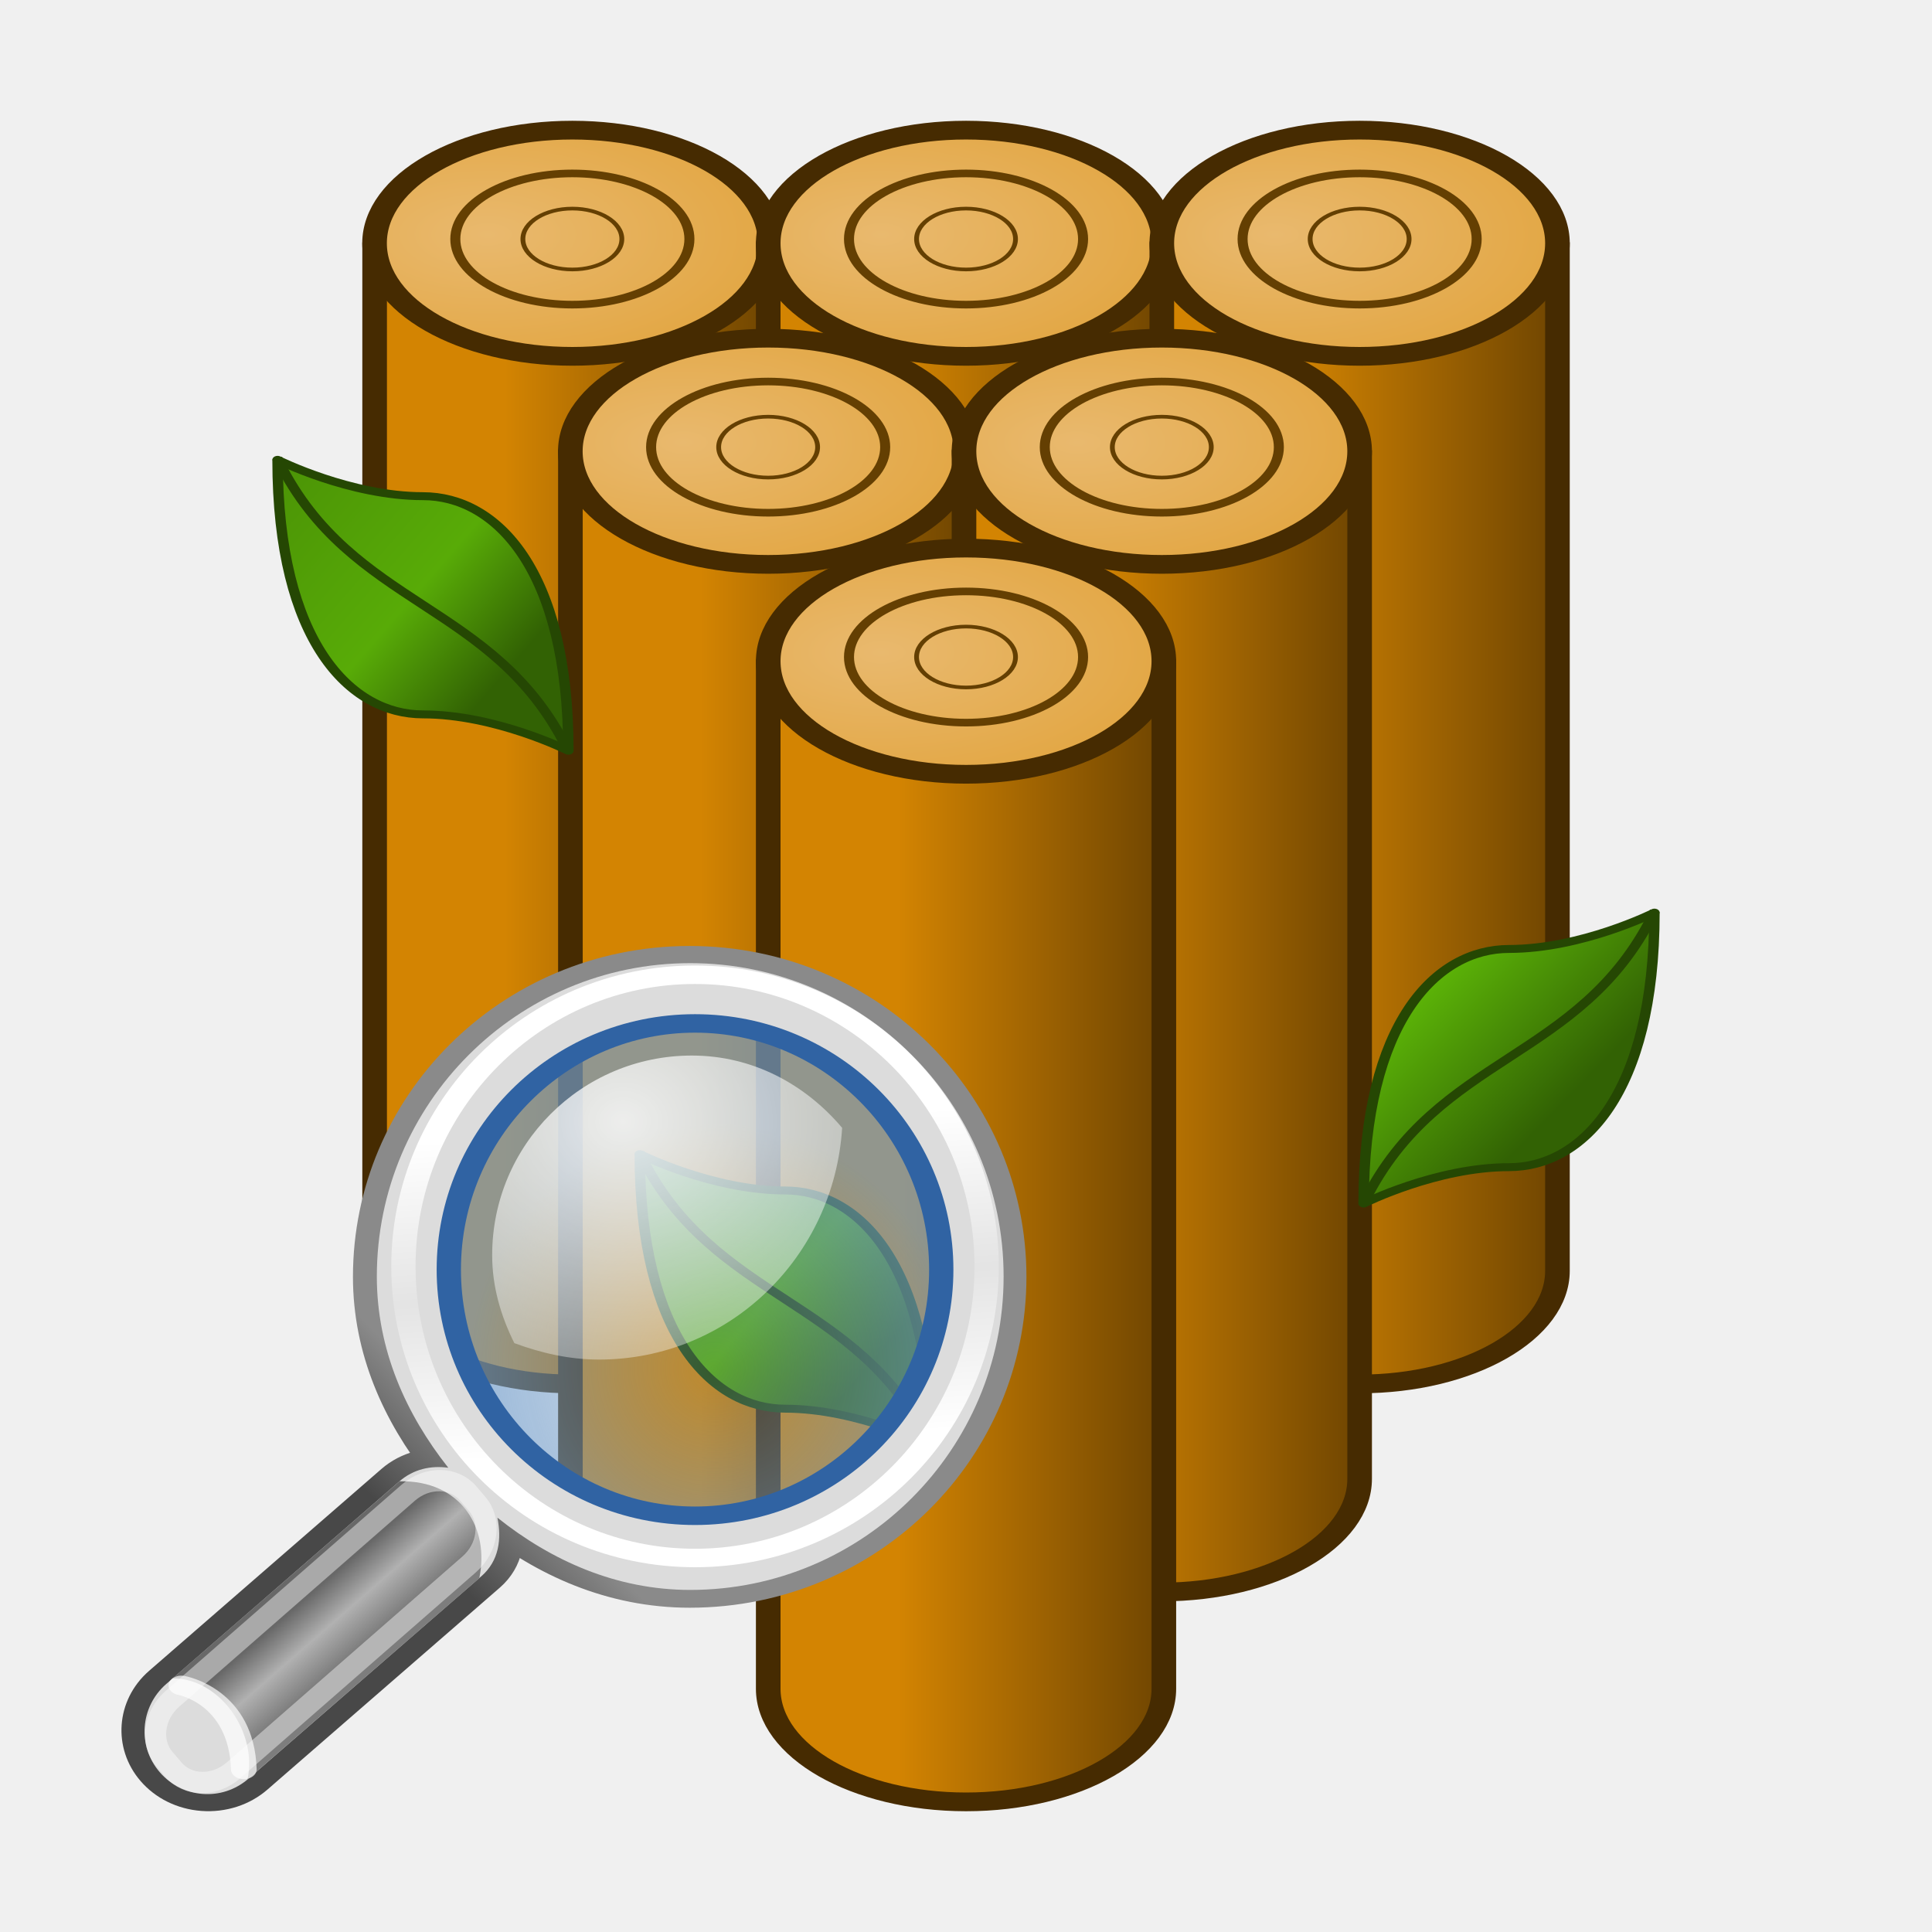
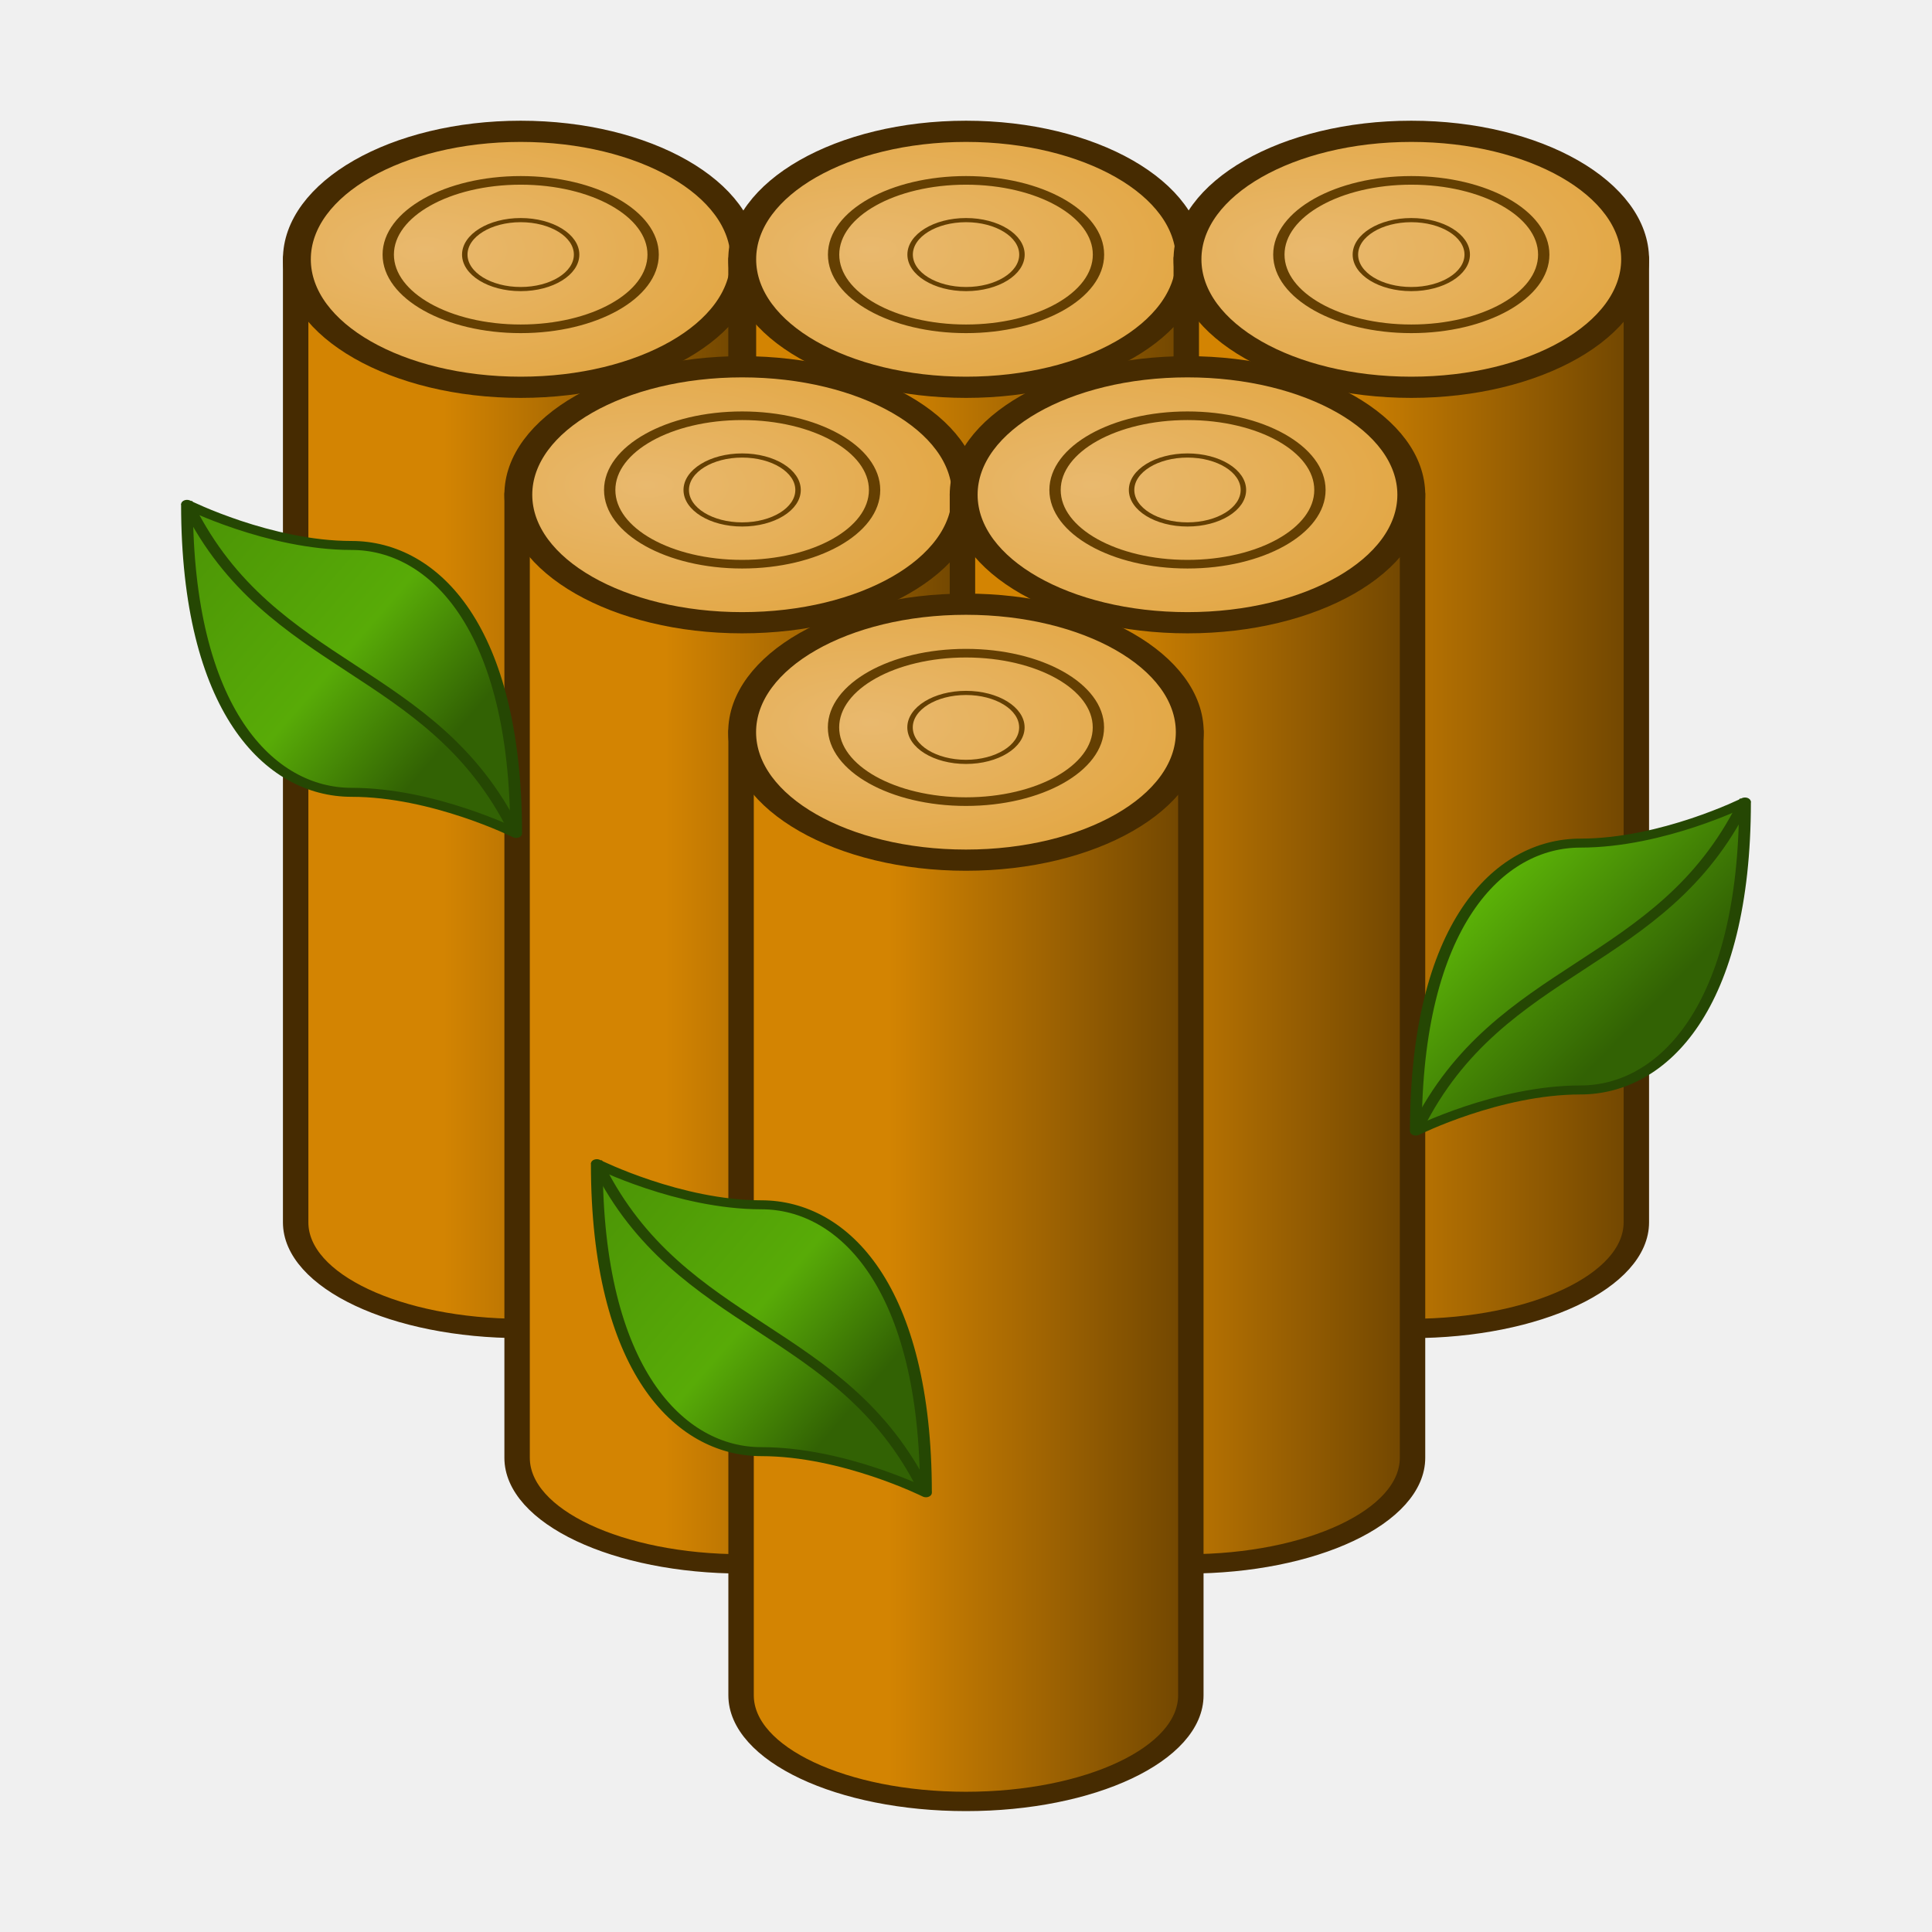
<svg xmlns="http://www.w3.org/2000/svg" xmlns:xlink="http://www.w3.org/1999/xlink" width="128" height="128" viewBox="0 0 33.867 33.867" version="1.1" id="svg1">
  <defs id="defs1">
    <linearGradient id="linearGradient12">
      <stop style="stop-color:#326204;stop-opacity:1;" offset="0" id="stop11" />
      <stop style="stop-color:#58ab07;stop-opacity:1;" offset="0.384" id="stop13" />
      <stop style="stop-color:#4b9306;stop-opacity:1;" offset="1" id="stop12" />
    </linearGradient>
    <linearGradient id="linearGradient3">
      <stop style="stop-color:#e9b96e;stop-opacity:1;" offset="0" id="stop3" />
      <stop style="stop-color:#e2a540;stop-opacity:1;" offset="1" id="stop4" />
    </linearGradient>
    <linearGradient id="linearGradient1">
      <stop style="stop-color:#472c01;stop-opacity:1;" offset="0" id="stop1" />
      <stop style="stop-color:#d38402;stop-opacity:1;" offset="1" id="stop2" />
    </linearGradient>
    <linearGradient xlink:href="#linearGradient1" id="linearGradient2" x1="157.954" y1="421.204" x2="157.954" y2="429.352" gradientUnits="userSpaceOnUse" gradientTransform="matrix(0,-0.7674062,1.323488,0,-407.4913,554.4363)" />
    <radialGradient xlink:href="#linearGradient3" id="radialGradient4" cx="146.799" cy="433.599" fx="146.799" fy="433.599" r="2.378" gradientTransform="matrix(0.8641429,2.6439156e-7,-8.484186e-7,3.916812,-568.1851,-1537.086)" gradientUnits="userSpaceOnUse" />
-     <radialGradient xlink:href="#linearGradient3" id="radialGradient4-6" cx="146.799" cy="433.599" fx="146.799" fy="433.599" r="2.378" gradientTransform="matrix(1.014115,1.1211504e-7,-9.9566211e-7,1.660921,-4.658883,-281.6965)" gradientUnits="userSpaceOnUse" />
-     <linearGradient xlink:href="#linearGradient1" id="linearGradient5" gradientUnits="userSpaceOnUse" gradientTransform="matrix(0.9005899,0,0,0.5612239,11.47591,197.3074)" x1="157.954" y1="421.204" x2="157.954" y2="429.352" />
-     <radialGradient xlink:href="#linearGradient4467" id="radialGradient4473" cx="15.414" cy="13.078" fx="15.414" fy="13.078" r="6.656" gradientTransform="matrix(0,-0.6739996,0.7694916,0,148.4518,447.2069)" gradientUnits="userSpaceOnUse" />
+     <radialGradient xlink:href="#linearGradient3" id="radialGradient4-6" cx="146.799" cy="433.599" fx="146.799" fy="433.599" r="2.378" gradientTransform="matrix(1.147316,1.2684095e-7,-1.1264387e-6,1.879077,-23.97132,-375.5179)" gradientUnits="userSpaceOnUse" />
+     <linearGradient xlink:href="#linearGradient1" id="linearGradient5" gradientUnits="userSpaceOnUse" gradientTransform="matrix(0.8448267,0,0,0.6383719,19.94791,164.9324)" x1="157.954" y1="421.204" x2="157.954" y2="429.352" />
    <linearGradient id="linearGradient4467">
      <stop style="stop-color:#ffffff;stop-opacity:1;" offset="0" id="stop4469" />
      <stop style="stop-color:#ffffff;stop-opacity:0.248;" offset="1" id="stop4471" />
    </linearGradient>
-     <radialGradient xlink:href="#linearGradient4454" id="radialGradient4460" cx="18.241" cy="21.818" fx="18.241" fy="21.818" r="8.309" gradientUnits="userSpaceOnUse" gradientTransform="matrix(0.3635476,0,0,0.4778739,-442.3286,152.0725)" />
    <linearGradient id="linearGradient4454">
      <stop style="stop-color:#729fcf;stop-opacity:0.208;" offset="0" id="stop4456" />
      <stop style="stop-color:#729fcf;stop-opacity:0.676;" offset="1" id="stop4458" />
    </linearGradient>
-     <linearGradient gradientUnits="userSpaceOnUse" y2="25.743" x2="17.501" y1="13.602" x1="18.293" id="linearGradient2372" xlink:href="#linearGradient2366" gradientTransform="matrix(0.3238112,0,0,0.4256414,430.2671,152.7976)" />
    <linearGradient id="linearGradient2366">
      <stop id="stop2368" offset="0" style="stop-color:#ffffff;stop-opacity:1;" />
      <stop style="stop-color:#ffffff;stop-opacity:0.219;" offset="0.5" id="stop2374" />
      <stop id="stop2370" offset="1" style="stop-color:#ffffff;stop-opacity:1;" />
    </linearGradient>
-     <linearGradient xlink:href="#linearGradient4440" id="linearGradient4446" x1="31.177" y1="33.462" x2="32.92" y2="31.531" gradientUnits="userSpaceOnUse" gradientTransform="matrix(0,0.3469063,0.4412045,0,152.359,429.3447)" />
    <linearGradient id="linearGradient4440">
      <stop style="stop-color:#7d7d7d;stop-opacity:1;" offset="0" id="stop4442" />
      <stop id="stop4448" offset="0.5" style="stop-color:#b1b1b1;stop-opacity:1;" />
      <stop style="stop-color:#686868;stop-opacity:1;" offset="1" id="stop4444" />
    </linearGradient>
-     <linearGradient gradientUnits="userSpaceOnUse" y2="30.558" x2="31.336" y1="26.58" x1="27.366" id="linearGradient2852" xlink:href="#linearGradient2846" gradientTransform="matrix(0,0.2599342,0.3416767,0,154.9081,431.1574)" />
    <linearGradient id="linearGradient2846">
      <stop id="stop2848" offset="0" style="stop-color:#8a8a8a;stop-opacity:1;" />
      <stop id="stop2850" offset="1" style="stop-color:#484848;stop-opacity:1;" />
    </linearGradient>
-     <radialGradient xlink:href="#linearGradient3" id="radialGradient4-6-8" cx="146.799" cy="433.599" fx="146.799" fy="433.599" r="2.378" gradientTransform="matrix(1.014115,1.1211504e-7,-9.9566211e-7,1.660921,-4.658882,-286.5257)" gradientUnits="userSpaceOnUse" />
-     <linearGradient xlink:href="#linearGradient1" id="linearGradient6" gradientUnits="userSpaceOnUse" gradientTransform="matrix(0.9005899,0,0,0.5612239,11.47592,192.4782)" x1="157.954" y1="421.204" x2="157.954" y2="429.352" />
-     <radialGradient xlink:href="#linearGradient3" id="radialGradient4-6-0" cx="146.799" cy="433.599" fx="146.799" fy="433.599" r="2.378" gradientTransform="matrix(1.014115,1.1211504e-7,-9.9566211e-7,1.660921,-4.658881,-291.3548)" gradientUnits="userSpaceOnUse" />
-     <linearGradient xlink:href="#linearGradient1" id="linearGradient7" gradientUnits="userSpaceOnUse" gradientTransform="matrix(0.9005899,0,0,0.5612239,11.47592,187.649)" x1="157.954" y1="421.204" x2="157.954" y2="429.352" />
-     <radialGradient xlink:href="#linearGradient3" id="radialGradient4-6-8-9" cx="146.799" cy="433.599" fx="146.799" fy="433.599" r="2.378" gradientTransform="matrix(1.014115,1.1211504e-7,-9.9566211e-7,1.660921,-1.303288,-288.9276)" gradientUnits="userSpaceOnUse" />
-     <radialGradient xlink:href="#linearGradient3" id="radialGradient4-6-1" cx="146.799" cy="433.599" fx="146.799" fy="433.599" r="2.378" gradientTransform="matrix(1.014115,1.1211504e-7,-9.9566211e-7,1.660921,-1.303289,-284.0984)" gradientUnits="userSpaceOnUse" />
-     <linearGradient xlink:href="#linearGradient1" id="linearGradient8" gradientUnits="userSpaceOnUse" gradientTransform="matrix(0.9005899,0,0,0.5612239,14.83151,194.9055)" x1="157.954" y1="421.204" x2="157.954" y2="429.352" />
-     <linearGradient xlink:href="#linearGradient1" id="linearGradient9" gradientUnits="userSpaceOnUse" gradientTransform="matrix(0.9005899,0,0,0.5612239,14.83151,190.0763)" x1="157.954" y1="421.204" x2="157.954" y2="429.352" />
-     <radialGradient xlink:href="#linearGradient3" id="radialGradient4-6-8-9-5" cx="146.799" cy="433.599" fx="146.799" fy="433.599" r="2.378" gradientTransform="matrix(1.014115,1.1211504e-7,-9.9566211e-7,1.660921,2.081255,-286.5257)" gradientUnits="userSpaceOnUse" />
-     <linearGradient xlink:href="#linearGradient1" id="linearGradient10" gradientUnits="userSpaceOnUse" gradientTransform="matrix(0.9005899,0,0,0.5612239,18.21605,192.4782)" x1="157.954" y1="421.204" x2="157.954" y2="429.352" />
-     <linearGradient xlink:href="#linearGradient2-0" id="linearGradient3-3" x1="15.46" y1="15.526" x2="19.819" y2="20" gradientUnits="userSpaceOnUse" gradientTransform="matrix(-0.5540807,0,0,0.4215332,166.8742,418.8082)" />
+     <radialGradient xlink:href="#linearGradient3" id="radialGradient4-6-8" cx="146.799" cy="433.599" fx="146.799" fy="433.599" r="2.378" gradientTransform="matrix(1.147316,1.2684095e-7,-1.1264387e-6,1.879077,-23.97131,-380.9814)" gradientUnits="userSpaceOnUse" />
+     <linearGradient xlink:href="#linearGradient1" id="linearGradient6" gradientUnits="userSpaceOnUse" gradientTransform="matrix(1.018879,0,0,0.6349387,-5.717269,160.9379)" x1="157.954" y1="421.204" x2="157.954" y2="429.352" />
+     <radialGradient xlink:href="#linearGradient3" id="radialGradient4-6-0" cx="146.799" cy="433.599" fx="146.799" fy="433.599" r="2.378" gradientTransform="matrix(1.147316,1.2684095e-7,-1.1264387e-6,1.879077,-23.97131,-386.4448)" gradientUnits="userSpaceOnUse" />
+     <linearGradient xlink:href="#linearGradient1" id="linearGradient7" gradientUnits="userSpaceOnUse" gradientTransform="matrix(0.8448267,0,0,0.6383719,19.94792,154.0055)" x1="157.954" y1="421.204" x2="157.954" y2="429.352" />
+     <radialGradient xlink:href="#linearGradient3" id="radialGradient4-6-8-9" cx="146.799" cy="433.599" fx="146.799" fy="433.599" r="2.378" gradientTransform="matrix(1.147316,1.2684095e-7,-1.1264387e-6,1.879077,-20.17497,-383.6988)" gradientUnits="userSpaceOnUse" />
+     <radialGradient xlink:href="#linearGradient3" id="radialGradient4-6-1" cx="146.799" cy="433.599" fx="146.799" fy="433.599" r="2.378" gradientTransform="matrix(1.147316,1.2684095e-7,-1.1264387e-6,1.879077,-20.17498,-378.2353)" gradientUnits="userSpaceOnUse" />
+     <linearGradient xlink:href="#linearGradient1" id="linearGradient8" gradientUnits="userSpaceOnUse" gradientTransform="matrix(0.8448255,0,0,0.638372,23.74443,162.215)" x1="157.954" y1="421.204" x2="157.954" y2="429.352" />
+     <linearGradient xlink:href="#linearGradient1" id="linearGradient9" gradientUnits="userSpaceOnUse" gradientTransform="matrix(0.8448255,0,0,0.6383719,23.74443,156.7516)" x1="157.954" y1="421.204" x2="157.954" y2="429.352" />
+     <radialGradient xlink:href="#linearGradient3" id="radialGradient4-6-8-9-5" cx="146.799" cy="433.599" fx="146.799" fy="433.599" r="2.378" gradientTransform="matrix(1.147316,1.2684095e-7,-1.1264387e-6,1.879077,-16.34588,-380.9814)" gradientUnits="userSpaceOnUse" />
+     <linearGradient xlink:href="#linearGradient1" id="linearGradient10" gradientUnits="userSpaceOnUse" gradientTransform="matrix(0.8448341,0,0,0.6379205,27.57429,159.6621)" x1="157.954" y1="421.204" x2="157.954" y2="429.352" />
+     <linearGradient xlink:href="#linearGradient2-0" id="linearGradient3-3" x1="15.46" y1="15.526" x2="19.819" y2="20" gradientUnits="userSpaceOnUse" gradientTransform="matrix(-0.6268572,0,0,0.4769001,166.6301,416.9956)" />
    <linearGradient id="linearGradient2-0">
      <stop style="stop-color:#326204;stop-opacity:1;" offset="0" id="stop2-4" />
      <stop style="stop-color:#64c408;stop-opacity:1;" offset="1" id="stop3-4" />
    </linearGradient>
-     <linearGradient xlink:href="#linearGradient12" id="linearGradient11" gradientUnits="userSpaceOnUse" gradientTransform="matrix(-0.5540807,0,0,-0.4215332,159.5718,446.4106)" x1="15.221" y1="19.561" x2="21.167" y2="12.7" />
-     <linearGradient xlink:href="#linearGradient12" id="linearGradient4" gradientUnits="userSpaceOnUse" gradientTransform="matrix(-0.5540807,0,0,-0.4215332,170.7689,441.9662)" x1="15.221" y1="19.561" x2="21.167" y2="12.7" />
+     <linearGradient xlink:href="#linearGradient12" id="linearGradient11" gradientUnits="userSpaceOnUse" gradientTransform="matrix(-0.6268572,0,0,-0.4769001,161.8305,448.2235)" x1="15.221" y1="19.561" x2="21.167" y2="12.7" />
+     <linearGradient xlink:href="#linearGradient12" id="linearGradient4" gradientUnits="userSpaceOnUse" gradientTransform="matrix(-0.6268572,0,0,-0.4769001,172.4634,443.1953)" x1="15.221" y1="19.561" x2="21.167" y2="12.7" />
  </defs>
  <g id="layer1">
    <g id="g149564" transform="matrix(0,0.9952231,-1.308162,0,583.9364,-139.563)">
      <g id="g140840" transform="matrix(1.092181,0,0,1.092181,-13.14009,-39.05304)">
        <path style="display:none;fill:url(#linearGradient2);stroke:#462b01;stroke-width:0.428;stroke-linecap:round;stroke-linejoin:round;stroke-miterlimit:4;stroke-dasharray:none;stroke-opacity:1" d="m 153.066,441.212 4e-5,-14.121 c -4e-5,-0.859 2.563,-1.555 5.724,-1.555 3.161,0 5.724,0.696 5.724,1.555 0,0.859 0,14.121 0,14.121" id="path139168-7" />
        <path style="display:none;fill:none;stroke:#000000;stroke-width:0.355;stroke-linecap:round;stroke-linejoin:round;stroke-miterlimit:4;stroke-dasharray:none;stroke-opacity:1" d="m 157.448,438.741 -0.072,-4.456" id="path139285-3" />
        <path style="display:none;fill:none;stroke:#000000;stroke-width:0.355;stroke-linecap:round;stroke-linejoin:round;stroke-miterlimit:4;stroke-dasharray:none;stroke-opacity:1" d="m 161.948,437.399 c 0,-6.422 0,-6.422 0,-6.422" id="path139287-6" />
        <path style="display:none;fill:none;stroke:#000000;stroke-width:0.355;stroke-linecap:round;stroke-linejoin:round;stroke-miterlimit:4;stroke-dasharray:none;stroke-opacity:1" d="m 155.021,435.097 c 0,-6.422 0,-6.422 0,-6.422" id="path139287-9-1" />
        <path style="display:none;fill:none;stroke:#000000;stroke-width:0.355;stroke-linecap:round;stroke-linejoin:round;stroke-miterlimit:4;stroke-dasharray:none;stroke-opacity:1" d="m 159.465,432.194 c 0,-4.67 0,-4.67 0,-4.67" id="path139289-2" />
        <ellipse style="display:none;fill:url(#radialGradient4);fill-opacity:1;stroke:#462b01;stroke-width:0.428;stroke-linecap:round;stroke-linejoin:round;stroke-miterlimit:4;stroke-dasharray:none;stroke-dashoffset:0;stroke-opacity:1" id="path139049-93" cx="-441.212" cy="158.79" rx="1.555" ry="5.724" transform="rotate(-90)" />
        <ellipse style="display:none;fill:none;fill-opacity:1;stroke:#8f5902;stroke-width:0.177;stroke-linecap:round;stroke-linejoin:round;stroke-miterlimit:4;stroke-dasharray:none;stroke-dashoffset:0;stroke-opacity:1" id="path139049-9-1" cx="-441.221" cy="158.668" rx="0.905" ry="3.518" transform="rotate(-90)" />
        <ellipse style="display:none;fill:none;fill-opacity:1;stroke:#8f5902;stroke-width:0.098;stroke-linecap:round;stroke-linejoin:round;stroke-miterlimit:4;stroke-dasharray:none;stroke-dashoffset:0;stroke-opacity:1" id="path139049-9-2-94" cx="-441.221" cy="158.668" rx="0.377" ry="2.195" transform="rotate(-90)" />
-         <path style="fill:url(#linearGradient5);stroke:#462b01;stroke-width:0.302;stroke-linecap:round;stroke-linejoin:round;stroke-miterlimit:4;stroke-dasharray:none;stroke-opacity:1" d="m 144.351,435.011 h 16.572 c 1.008,0 1.824,1.087 1.824,2.427 0,1.341 -0.817,2.427 -1.824,2.427 -1.008,0 -16.572,0 -16.572,0" id="path139168-7-5" />
-         <ellipse style="fill:url(#radialGradient4-6);fill-opacity:1;stroke:#462b01;stroke-width:0.302;stroke-linecap:round;stroke-linejoin:round;stroke-miterlimit:4;stroke-dasharray:none;stroke-dashoffset:0;stroke-opacity:1" id="path139049-93-4" cx="144.351" cy="437.439" rx="1.824" ry="2.427" />
-         <ellipse style="fill:none;fill-opacity:1;stroke:#643f02;stroke-width:0.123;stroke-linecap:round;stroke-linejoin:round;stroke-miterlimit:4;stroke-dasharray:none;stroke-dashoffset:0;stroke-opacity:1" id="path139049-9-1-4" cx="144.283" cy="437.439" rx="1.058" ry="1.436" />
-         <ellipse style="fill:none;fill-opacity:1;stroke:#643f02;stroke-width:0.059;stroke-linecap:round;stroke-linejoin:round;stroke-miterlimit:4;stroke-dasharray:none;stroke-dashoffset:0;stroke-opacity:1" id="path139049-9-2-94-3" cx="144.283" cy="437.439" rx="0.491" ry="0.607" />
-         <path style="fill:url(#linearGradient6);stroke:#462b01;stroke-width:0.302;stroke-linecap:round;stroke-linejoin:round;stroke-miterlimit:4;stroke-dasharray:none;stroke-opacity:1" d="m 144.351,430.182 h 16.572 c 1.008,0 1.824,1.087 1.824,2.427 0,1.341 -0.817,2.427 -1.824,2.427 -1.008,0 -16.572,0 -16.572,0" id="path139168-7-5-0" />
-         <ellipse style="fill:url(#radialGradient4-6-8);fill-opacity:1;stroke:#462b01;stroke-width:0.302;stroke-linecap:round;stroke-linejoin:round;stroke-miterlimit:4;stroke-dasharray:none;stroke-dashoffset:0;stroke-opacity:1" id="path139049-93-4-6" cx="144.351" cy="432.609" rx="1.824" ry="2.427" />
-         <ellipse style="fill:none;fill-opacity:1;stroke:#643f02;stroke-width:0.123;stroke-linecap:round;stroke-linejoin:round;stroke-miterlimit:4;stroke-dasharray:none;stroke-dashoffset:0;stroke-opacity:1" id="path139049-9-1-4-6" cx="144.283" cy="432.609" rx="1.058" ry="1.436" />
-         <ellipse style="fill:none;fill-opacity:1;stroke:#643f02;stroke-width:0.059;stroke-linecap:round;stroke-linejoin:round;stroke-miterlimit:4;stroke-dasharray:none;stroke-dashoffset:0;stroke-opacity:1" id="path139049-9-2-94-3-4" cx="144.283" cy="432.609" rx="0.491" ry="0.607" />
-         <path style="fill:url(#linearGradient7);stroke:#462b01;stroke-width:0.302;stroke-linecap:round;stroke-linejoin:round;stroke-miterlimit:4;stroke-dasharray:none;stroke-opacity:1" d="m 144.351,425.353 h 16.572 c 1.008,0 1.824,1.087 1.824,2.427 0,1.341 -0.817,2.427 -1.824,2.427 -1.008,0 -16.572,0 -16.572,0" id="path139168-7-5-7" />
-         <ellipse style="fill:url(#radialGradient4-6-0);fill-opacity:1;stroke:#462b01;stroke-width:0.302;stroke-linecap:round;stroke-linejoin:round;stroke-miterlimit:4;stroke-dasharray:none;stroke-dashoffset:0;stroke-opacity:1" id="path139049-93-4-0" cx="144.351" cy="427.78" rx="1.824" ry="2.427" />
-         <ellipse style="fill:none;fill-opacity:1;stroke:#643f02;stroke-width:0.123;stroke-linecap:round;stroke-linejoin:round;stroke-miterlimit:4;stroke-dasharray:none;stroke-dashoffset:0;stroke-opacity:1" id="path139049-9-1-4-61" cx="144.283" cy="427.78" rx="1.058" ry="1.436" />
-         <ellipse style="fill:none;fill-opacity:1;stroke:#643f02;stroke-width:0.059;stroke-linecap:round;stroke-linejoin:round;stroke-miterlimit:4;stroke-dasharray:none;stroke-dashoffset:0;stroke-opacity:1" id="path139049-9-2-94-3-5" cx="144.283" cy="427.78" rx="0.491" ry="0.607" />
-         <path style="fill:url(#linearGradient8);stroke:#462b01;stroke-width:0.302;stroke-linecap:round;stroke-linejoin:round;stroke-miterlimit:4;stroke-dasharray:none;stroke-opacity:1" d="m 147.706,432.609 h 16.572 c 1.008,0 1.824,1.087 1.824,2.427 0,1.341 -0.817,2.427 -1.824,2.427 -1.008,0 -16.572,0 -16.572,0" id="path139168-7-5-9" />
-         <ellipse style="fill:url(#radialGradient4-6-1);fill-opacity:1;stroke:#462b01;stroke-width:0.302;stroke-linecap:round;stroke-linejoin:round;stroke-miterlimit:4;stroke-dasharray:none;stroke-dashoffset:0;stroke-opacity:1" id="path139049-93-4-65" cx="147.706" cy="435.037" rx="1.824" ry="2.427" />
-         <ellipse style="fill:none;fill-opacity:1;stroke:#643f02;stroke-width:0.123;stroke-linecap:round;stroke-linejoin:round;stroke-miterlimit:4;stroke-dasharray:none;stroke-dashoffset:0;stroke-opacity:1" id="path139049-9-1-4-63" cx="147.639" cy="435.037" rx="1.058" ry="1.436" />
-         <ellipse style="fill:none;fill-opacity:1;stroke:#643f02;stroke-width:0.059;stroke-linecap:round;stroke-linejoin:round;stroke-miterlimit:4;stroke-dasharray:none;stroke-dashoffset:0;stroke-opacity:1" id="path139049-9-2-94-3-9" cx="147.639" cy="435.037" rx="0.491" ry="0.607" />
-         <path style="fill:url(#linearGradient9);stroke:#462b01;stroke-width:0.302;stroke-linecap:round;stroke-linejoin:round;stroke-miterlimit:4;stroke-dasharray:none;stroke-opacity:1" d="m 147.706,427.78 h 16.572 c 1.008,0 1.824,1.087 1.824,2.427 0,1.341 -0.817,2.427 -1.824,2.427 -1.008,0 -16.572,0 -16.572,0" id="path139168-7-5-0-4" />
-         <ellipse style="fill:url(#radialGradient4-6-8-9);fill-opacity:1;stroke:#462b01;stroke-width:0.302;stroke-linecap:round;stroke-linejoin:round;stroke-miterlimit:4;stroke-dasharray:none;stroke-dashoffset:0;stroke-opacity:1" id="path139049-93-4-6-3" cx="147.706" cy="430.207" rx="1.824" ry="2.427" />
-         <ellipse style="fill:none;fill-opacity:1;stroke:#643f02;stroke-width:0.123;stroke-linecap:round;stroke-linejoin:round;stroke-miterlimit:4;stroke-dasharray:none;stroke-dashoffset:0;stroke-opacity:1" id="path139049-9-1-4-6-9" cx="147.639" cy="430.207" rx="1.058" ry="1.436" />
-         <ellipse style="fill:none;fill-opacity:1;stroke:#643f02;stroke-width:0.059;stroke-linecap:round;stroke-linejoin:round;stroke-miterlimit:4;stroke-dasharray:none;stroke-dashoffset:0;stroke-opacity:1" id="path139049-9-2-94-3-4-0" cx="147.639" cy="430.207" rx="0.491" ry="0.607" />
-         <path style="fill:url(#linearGradient10);stroke:#462b01;stroke-width:0.302;stroke-linecap:round;stroke-linejoin:round;stroke-miterlimit:4;stroke-dasharray:none;stroke-opacity:1" d="m 151.091,430.182 h 16.572 c 1.008,0 1.824,1.087 1.824,2.427 0,1.341 -0.817,2.427 -1.824,2.427 -1.008,0 -16.572,0 -16.572,0" id="path139168-7-5-0-4-6" />
-         <ellipse style="fill:url(#radialGradient4-6-8-9-5);fill-opacity:1;stroke:#462b01;stroke-width:0.302;stroke-linecap:round;stroke-linejoin:round;stroke-miterlimit:4;stroke-dasharray:none;stroke-dashoffset:0;stroke-opacity:1" id="path139049-93-4-6-3-8" cx="151.091" cy="432.609" rx="1.824" ry="2.427" />
-         <ellipse style="fill:none;fill-opacity:1;stroke:#643f02;stroke-width:0.123;stroke-linecap:round;stroke-linejoin:round;stroke-miterlimit:4;stroke-dasharray:none;stroke-dashoffset:0;stroke-opacity:1" id="path139049-9-1-4-6-9-4" cx="151.024" cy="432.609" rx="1.058" ry="1.436" />
-         <ellipse style="display:inline;fill:none;fill-opacity:1;stroke:#643f02;stroke-width:0.059;stroke-linecap:round;stroke-linejoin:round;stroke-miterlimit:4;stroke-dasharray:none;stroke-dashoffset:0;stroke-opacity:1" id="path139049-9-2-94-3-4-0-8" cx="151.024" cy="432.609" rx="0.491" ry="0.607" />
-         <path style="fill:url(#linearGradient4);fill-opacity:1;stroke:#254703;stroke-width:0.128;stroke-linecap:square;stroke-linejoin:round;stroke-dasharray:none;stroke-opacity:1" d="m 163.732,433.044 c -2.932,0 -4.105,0.892 -4.105,1.784 0,0.892 -0.586,1.784 -0.586,1.784 2.932,0 4.105,-0.892 4.105,-1.784 0,-0.892 0.586,-1.784 0.586,-1.784 z" id="path1-8-2" transform="translate(0)" />
-         <path style="fill:none;fill-opacity:1;stroke:#254703;stroke-width:0.128;stroke-linecap:square;stroke-linejoin:round;stroke-dasharray:none;stroke-opacity:1" d="m 163.687,433.064 c -2.346,0.892 -2.268,2.638 -4.613,3.53" id="path2-8-9" transform="translate(0)" />
-         <path id="path2844" d="m 155.982,435.999 c 0,-2.116 2.257,-3.833 5.038,-3.833 2.781,0 5.038,1.717 5.038,3.833 0,0.904 -0.473,1.703 -1.163,2.359 0.344,-0.053 0.695,-0.02 0.943,0.197 l 3.255,2.85 c 0.366,0.321 0.318,0.803 -0.103,1.081 -0.421,0.278 -1.055,0.242 -1.421,-0.079 l -3.255,-2.85 c -0.199,-0.175 -0.258,-0.388 -0.22,-0.599 -0.858,0.516 -1.896,0.875 -3.074,0.875 -2.781,0 -5.038,-1.717 -5.038,-3.833 z m 0.419,-0.02 c 0,1.986 1.636,3.455 4.542,3.455 2.964,0 4.541,-1.512 4.541,-3.455 0,-1.898 -1.872,-3.455 -4.541,-3.455 -2.728,0 -4.542,1.514 -4.542,3.455 z" style="color:#000000;display:inline;overflow:visible;visibility:visible;fill:#dcdcdc;fill-opacity:1;fill-rule:evenodd;stroke:url(#linearGradient2852);stroke-width:0.596;stroke-linecap:round;stroke-linejoin:miter;stroke-miterlimit:10;stroke-dasharray:none;stroke-dashoffset:0;stroke-opacity:1;marker:none;marker-start:none;marker-mid:none;marker-end:none" />
-         <path style="color:#000000;display:inline;overflow:visible;visibility:visible;fill:#dcdcdc;fill-opacity:1;fill-rule:evenodd;stroke:none;stroke-width:0.298;stroke-linecap:round;stroke-linejoin:miter;stroke-miterlimit:10;stroke-dasharray:none;stroke-dashoffset:0;stroke-opacity:1;marker:none;marker-start:none;marker-mid:none;marker-end:none" d="m 155.961,435.993 c 0,-2.122 2.264,-3.845 5.054,-3.845 2.79,0 5.054,1.723 5.054,3.845 0,0.907 -0.475,1.708 -1.166,2.366 0.345,-0.054 0.698,-0.02 0.946,0.197 l 3.266,2.859 c 0.367,0.322 0.319,0.805 -0.104,1.085 -0.423,0.279 -1.058,0.243 -1.426,-0.079 l -3.266,-2.859 c -0.2,-0.175 -0.259,-0.389 -0.22,-0.601 -0.861,0.518 -1.902,0.877 -3.084,0.877 -2.79,0 -5.054,-1.723 -5.054,-3.845 z m 1.089,-0.02 c 0,1.633 1.742,2.958 3.888,2.958 2.146,0 3.888,-1.325 3.888,-2.958 0,-1.633 -1.742,-2.958 -3.888,-2.958 -2.146,0 -3.888,1.325 -3.888,2.958 z" id="path4430" />
-         <path style="color:#000000;display:inline;overflow:visible;visibility:visible;fill:url(#linearGradient4446);fill-opacity:1;fill-rule:evenodd;stroke:none;stroke-width:0.298;stroke-linecap:round;stroke-linejoin:miter;stroke-miterlimit:10;stroke-dasharray:none;stroke-dashoffset:0;stroke-opacity:1;marker:none;marker-start:none;marker-mid:none;marker-end:none" d="m 169.124,441.424 c -0.777,-0.124 -1.636,0.353 -1.628,0.921 l -3.179,-2.785 c -0.019,-0.765 0.768,-1.107 1.563,-0.979 z" id="path4438" />
-         <ellipse style="color:#000000;display:inline;overflow:visible;visibility:visible;fill:none;fill-opacity:1;fill-rule:evenodd;stroke:url(#linearGradient2372);stroke-width:0.298;stroke-linecap:round;stroke-linejoin:miter;stroke-miterlimit:10;stroke-dasharray:none;stroke-dashoffset:0;stroke-opacity:1;marker:none;marker-start:none;marker-mid:none;marker-end:none" id="path4450" cx="435.934" cy="160.851" transform="matrix(0,1,1,0,0,0)" rx="3.578" ry="4.703" />
-         <rect style="color:#000000;display:inline;overflow:visible;visibility:visible;opacity:0.433;fill:none;fill-opacity:1;fill-rule:evenodd;stroke:#ffffff;stroke-width:0.304;stroke-linecap:round;stroke-linejoin:miter;stroke-miterlimit:10;stroke-dasharray:none;stroke-dashoffset:0;stroke-opacity:1;marker:none;marker-start:none;marker-mid:none;marker-end:none" id="rect4495" width="5.678" height="1.376" x="475.983" y="-232.43" rx="0.637" ry="0.585" transform="matrix(0.7542445,0.6565937,0.8389007,-0.5442845,0,0)" />
-         <ellipse style="color:#000000;display:inline;visibility:visible;fill:url(#radialGradient4460);fill-opacity:1;fill-rule:evenodd;stroke:#3063a3;stroke-width:0.298;stroke-linecap:round;stroke-linejoin:miter;stroke-miterlimit:10;stroke-dashoffset:0;stroke-opacity:1;marker:none;marker-start:none;marker-mid:none;marker-end:none" id="path4452" cx="-435.934" cy="160.903" rx="3.021" ry="3.97" transform="rotate(-90)" />
-         <path style="color:#000000;display:inline;overflow:visible;visibility:visible;opacity:0.834;fill:url(#radialGradient4473);fill-opacity:1;fill-rule:evenodd;stroke:none;stroke-width:0.298;stroke-linecap:round;stroke-linejoin:miter;stroke-miterlimit:10;stroke-dasharray:none;stroke-dashoffset:0;stroke-opacity:1;marker:none;marker-start:none;marker-mid:none;marker-end:none" d="m 157.451,435.973 c 0,1.354 1.441,2.45 3.22,2.45 0.514,0 0.987,-0.109 1.418,-0.272 0.158,-0.326 0.265,-0.671 0.265,-1.038 0,-1.604 -1.661,-2.885 -3.737,-2.984 -0.699,0.45 -1.166,1.094 -1.166,1.845 z" id="path4462" />
-         <path style="display:inline;opacity:0.7;fill:none;fill-rule:evenodd;stroke:#ffffff;stroke-width:0.315;stroke-linecap:round;stroke-dasharray:none" d="m 168.963,441.47 c -1.185,0.028 -1.354,0.766 -1.354,0.766" id="path22" />
-         <path style="fill:url(#linearGradient3-3);fill-opacity:1;stroke:#254703;stroke-width:0.128;stroke-linecap:square;stroke-linejoin:round;stroke-dasharray:none;stroke-opacity:1" d="m 159.837,427.731 c -2.932,0 -4.105,-0.892 -4.105,-1.784 0,-0.892 -0.586,-1.784 -0.586,-1.784 2.932,0 4.105,0.892 4.105,1.784 0,0.892 0.586,1.784 0.586,1.784 z" id="path1" />
-         <path style="fill:none;fill-opacity:1;stroke:#254703;stroke-width:0.128;stroke-linecap:square;stroke-linejoin:round;stroke-dasharray:none;stroke-opacity:1" d="m 159.789,427.713 c -2.346,-0.892 -2.264,-2.641 -4.609,-3.533" id="path2" />
-         <path style="fill:url(#linearGradient11);fill-opacity:1;stroke:#254703;stroke-width:0.128;stroke-linecap:square;stroke-linejoin:round;stroke-dasharray:none;stroke-opacity:1" d="m 152.535,437.488 c -2.932,0 -4.105,0.892 -4.105,1.784 0,0.892 -0.586,1.784 -0.586,1.784 2.932,0 4.105,-0.892 4.105,-1.784 0,-0.892 0.586,-1.784 0.586,-1.784 z" id="path1-8" />
-         <path style="fill:none;fill-opacity:1;stroke:#254703;stroke-width:0.128;stroke-linecap:square;stroke-linejoin:round;stroke-dasharray:none;stroke-opacity:1" d="m 152.49,437.508 c -2.346,0.892 -2.268,2.638 -4.613,3.53" id="path2-8" />
+         <path style="fill:url(#linearGradient5);stroke:#462b01;stroke-width:0.312;stroke-linecap:round;stroke-linejoin:round;stroke-miterlimit:4;stroke-dasharray:none;stroke-opacity:1" d="m 144.595,435.312 h 15.546 c 0.945,0 1.711,1.236 1.711,2.761 0,1.525 -0.766,2.761 -1.711,2.761 -0.945,0 -15.546,0 -15.546,0" id="path139168-7-5" />
+         <ellipse style="fill:url(#radialGradient4-6);fill-opacity:1;stroke:#462b01;stroke-width:0.342;stroke-linecap:round;stroke-linejoin:round;stroke-miterlimit:4;stroke-dasharray:none;stroke-dashoffset:0;stroke-opacity:1" id="path139049-93-4" cx="144.61" cy="438.073" rx="2.064" ry="2.746" />
+         <ellipse style="fill:none;fill-opacity:1;stroke:#643f02;stroke-width:0.139;stroke-linecap:round;stroke-linejoin:round;stroke-miterlimit:4;stroke-dasharray:none;stroke-dashoffset:0;stroke-opacity:1" id="path139049-9-1-4" cx="144.534" cy="438.073" rx="1.197" ry="1.625" />
+         <ellipse style="fill:none;fill-opacity:1;stroke:#643f02;stroke-width:0.067;stroke-linecap:round;stroke-linejoin:round;stroke-miterlimit:4;stroke-dasharray:none;stroke-dashoffset:0;stroke-opacity:1" id="path139049-9-2-94-3" cx="144.534" cy="438.073" rx="0.556" ry="0.686" />
+         <path style="fill:url(#linearGradient6);stroke:#462b01;stroke-width:0.342;stroke-linecap:round;stroke-linejoin:round;stroke-miterlimit:4;stroke-dasharray:none;stroke-opacity:1" d="m 144.61,429.863 h 18.748 c 1.14,0 2.064,1.229 2.064,2.746 0,1.517 -0.924,2.746 -2.064,2.746 -1.14,0 -18.748,0 -18.748,0" id="path139168-7-5-0" />
+         <ellipse style="fill:url(#radialGradient4-6-8);fill-opacity:1;stroke:#462b01;stroke-width:0.342;stroke-linecap:round;stroke-linejoin:round;stroke-miterlimit:4;stroke-dasharray:none;stroke-dashoffset:0;stroke-opacity:1" id="path139049-93-4-6" cx="144.61" cy="432.609" rx="2.064" ry="2.746" />
+         <ellipse style="fill:none;fill-opacity:1;stroke:#643f02;stroke-width:0.139;stroke-linecap:round;stroke-linejoin:round;stroke-miterlimit:4;stroke-dasharray:none;stroke-dashoffset:0;stroke-opacity:1" id="path139049-9-1-4-6" cx="144.534" cy="432.609" rx="1.197" ry="1.625" />
+         <ellipse style="fill:none;fill-opacity:1;stroke:#643f02;stroke-width:0.067;stroke-linecap:round;stroke-linejoin:round;stroke-miterlimit:4;stroke-dasharray:none;stroke-dashoffset:0;stroke-opacity:1" id="path139049-9-2-94-3-4" cx="144.534" cy="432.609" rx="0.556" ry="0.686" />
+         <path style="fill:url(#linearGradient7);stroke:#462b01;stroke-width:0.312;stroke-linecap:round;stroke-linejoin:round;stroke-miterlimit:4;stroke-dasharray:none;stroke-opacity:1" d="m 144.595,424.385 h 15.546 c 0.945,0 1.711,1.236 1.711,2.761 0,1.525 -0.766,2.761 -1.711,2.761 -0.945,0 -15.546,0 -15.546,0" id="path139168-7-5-7" />
+         <ellipse style="fill:url(#radialGradient4-6-0);fill-opacity:1;stroke:#462b01;stroke-width:0.342;stroke-linecap:round;stroke-linejoin:round;stroke-miterlimit:4;stroke-dasharray:none;stroke-dashoffset:0;stroke-opacity:1" id="path139049-93-4-0" cx="144.61" cy="427.146" rx="2.064" ry="2.746" />
+         <ellipse style="fill:none;fill-opacity:1;stroke:#643f02;stroke-width:0.139;stroke-linecap:round;stroke-linejoin:round;stroke-miterlimit:4;stroke-dasharray:none;stroke-dashoffset:0;stroke-opacity:1" id="path139049-9-1-4-61" cx="144.534" cy="427.146" rx="1.197" ry="1.625" />
+         <ellipse style="fill:none;fill-opacity:1;stroke:#643f02;stroke-width:0.067;stroke-linecap:round;stroke-linejoin:round;stroke-miterlimit:4;stroke-dasharray:none;stroke-dashoffset:0;stroke-opacity:1" id="path139049-9-2-94-3-5" cx="144.534" cy="427.146" rx="0.556" ry="0.686" />
+         <path style="fill:url(#linearGradient8);stroke:#462b01;stroke-width:0.312;stroke-linecap:round;stroke-linejoin:round;stroke-miterlimit:4;stroke-dasharray:none;stroke-opacity:1" d="m 148.392,432.595 h 15.546 c 0.945,0 1.711,1.236 1.711,2.761 0,1.525 -0.766,2.761 -1.711,2.761 -0.945,0 -15.546,0 -15.546,0" id="path139168-7-5-9" />
+         <ellipse style="fill:url(#radialGradient4-6-1);fill-opacity:1;stroke:#462b01;stroke-width:0.342;stroke-linecap:round;stroke-linejoin:round;stroke-miterlimit:4;stroke-dasharray:none;stroke-dashoffset:0;stroke-opacity:1" id="path139049-93-4-65" cx="148.407" cy="435.356" rx="2.064" ry="2.746" />
+         <ellipse style="fill:none;fill-opacity:1;stroke:#643f02;stroke-width:0.139;stroke-linecap:round;stroke-linejoin:round;stroke-miterlimit:4;stroke-dasharray:none;stroke-dashoffset:0;stroke-opacity:1" id="path139049-9-1-4-63" cx="148.33" cy="435.356" rx="1.197" ry="1.625" />
+         <ellipse style="fill:none;fill-opacity:1;stroke:#643f02;stroke-width:0.067;stroke-linecap:round;stroke-linejoin:round;stroke-miterlimit:4;stroke-dasharray:none;stroke-dashoffset:0;stroke-opacity:1" id="path139049-9-2-94-3-9" cx="148.33" cy="435.356" rx="0.556" ry="0.686" />
+         <path style="fill:url(#linearGradient9);stroke:#462b01;stroke-width:0.312;stroke-linecap:round;stroke-linejoin:round;stroke-miterlimit:4;stroke-dasharray:none;stroke-opacity:1" d="m 148.392,427.131 h 15.546 c 0.945,0 1.711,1.236 1.711,2.761 0,1.525 -0.766,2.761 -1.711,2.761 -0.945,0 -15.546,0 -15.546,0" id="path139168-7-5-0-4" />
+         <ellipse style="fill:url(#radialGradient4-6-8-9);fill-opacity:1;stroke:#462b01;stroke-width:0.342;stroke-linecap:round;stroke-linejoin:round;stroke-miterlimit:4;stroke-dasharray:none;stroke-dashoffset:0;stroke-opacity:1" id="path139049-93-4-6-3" cx="148.407" cy="429.892" rx="2.064" ry="2.746" />
+         <ellipse style="fill:none;fill-opacity:1;stroke:#643f02;stroke-width:0.139;stroke-linecap:round;stroke-linejoin:round;stroke-miterlimit:4;stroke-dasharray:none;stroke-dashoffset:0;stroke-opacity:1" id="path139049-9-1-4-6-9" cx="148.33" cy="429.892" rx="1.197" ry="1.625" />
+         <ellipse style="fill:none;fill-opacity:1;stroke:#643f02;stroke-width:0.067;stroke-linecap:round;stroke-linejoin:round;stroke-miterlimit:4;stroke-dasharray:none;stroke-dashoffset:0;stroke-opacity:1" id="path139049-9-2-94-3-4-0" cx="148.33" cy="429.892" rx="0.556" ry="0.686" />
+         <path style="fill:url(#linearGradient10);stroke:#462b01;stroke-width:0.312;stroke-linecap:round;stroke-linejoin:round;stroke-miterlimit:4;stroke-dasharray:none;stroke-opacity:1" d="m 152.223,429.851 h 15.546 c 0.945,0 1.711,1.235 1.711,2.759 0,1.524 -0.766,2.759 -1.711,2.759 -0.945,0 -15.546,0 -15.546,0" id="path139168-7-5-0-4-6" />
+         <ellipse style="fill:url(#radialGradient4-6-8-9-5);fill-opacity:1;stroke:#462b01;stroke-width:0.342;stroke-linecap:round;stroke-linejoin:round;stroke-miterlimit:4;stroke-dasharray:none;stroke-dashoffset:0;stroke-opacity:1" id="path139049-93-4-6-3-8" cx="152.236" cy="432.61" rx="2.064" ry="2.746" />
+         <ellipse style="fill:none;fill-opacity:1;stroke:#643f02;stroke-width:0.139;stroke-linecap:round;stroke-linejoin:round;stroke-miterlimit:4;stroke-dasharray:none;stroke-dashoffset:0;stroke-opacity:1" id="path139049-9-1-4-6-9-4" cx="152.159" cy="432.61" rx="1.197" ry="1.625" />
+         <ellipse style="display:inline;fill:none;fill-opacity:1;stroke:#643f02;stroke-width:0.067;stroke-linecap:round;stroke-linejoin:round;stroke-miterlimit:4;stroke-dasharray:none;stroke-dashoffset:0;stroke-opacity:1" id="path139049-9-2-94-3-4-0-8" cx="152.159" cy="432.61" rx="0.556" ry="0.686" />
+         <path style="fill:url(#linearGradient4);fill-opacity:1;stroke:#254703;stroke-width:0.145;stroke-linecap:square;stroke-linejoin:round;stroke-dasharray:none;stroke-opacity:1" d="m 164.502,433.101 c -3.317,0 -4.644,1.009 -4.644,2.019 0,1.009 -0.663,2.019 -0.663,2.019 3.317,0 4.644,-1.009 4.644,-2.019 0,-1.009 0.663,-2.019 0.663,-2.019 z" id="path1-8-2" />
+         <path style="fill:none;fill-opacity:1;stroke:#254703;stroke-width:0.145;stroke-linecap:square;stroke-linejoin:round;stroke-dasharray:none;stroke-opacity:1" d="m 164.452,433.124 c -2.654,1.009 -2.565,2.984 -5.219,3.994" id="path2-8-9" />
+         <path style="fill:url(#linearGradient3-3);fill-opacity:1;stroke:#254703;stroke-width:0.145;stroke-linecap:square;stroke-linejoin:round;stroke-dasharray:none;stroke-opacity:1" d="m 158.669,427.09 c -3.317,0 -4.644,-1.009 -4.644,-2.019 0,-1.009 -0.663,-2.019 -0.663,-2.019 3.317,0 4.644,1.009 4.644,2.019 0,1.009 0.663,2.019 0.663,2.019 z" id="path1" />
+         <path style="fill:none;fill-opacity:1;stroke:#254703;stroke-width:0.145;stroke-linecap:square;stroke-linejoin:round;stroke-dasharray:none;stroke-opacity:1" d="m 158.614,427.07 c -2.654,-1.009 -2.561,-2.987 -5.215,-3.997" id="path2" />
+         <path style="fill:url(#linearGradient11);fill-opacity:1;stroke:#254703;stroke-width:0.145;stroke-linecap:square;stroke-linejoin:round;stroke-dasharray:none;stroke-opacity:1" d="m 153.869,438.129 c -3.317,0 -4.644,1.009 -4.644,2.019 0,1.009 -0.663,2.019 -0.663,2.019 3.317,0 4.644,-1.009 4.644,-2.019 0,-1.009 0.663,-2.019 0.663,-2.019 z" id="path1-8" />
+         <path style="fill:none;fill-opacity:1;stroke:#254703;stroke-width:0.145;stroke-linecap:square;stroke-linejoin:round;stroke-dasharray:none;stroke-opacity:1" d="m 153.819,438.152 c -2.654,1.009 -2.565,2.984 -5.219,3.994" id="path2-8" />
      </g>
    </g>
  </g>
</svg>
